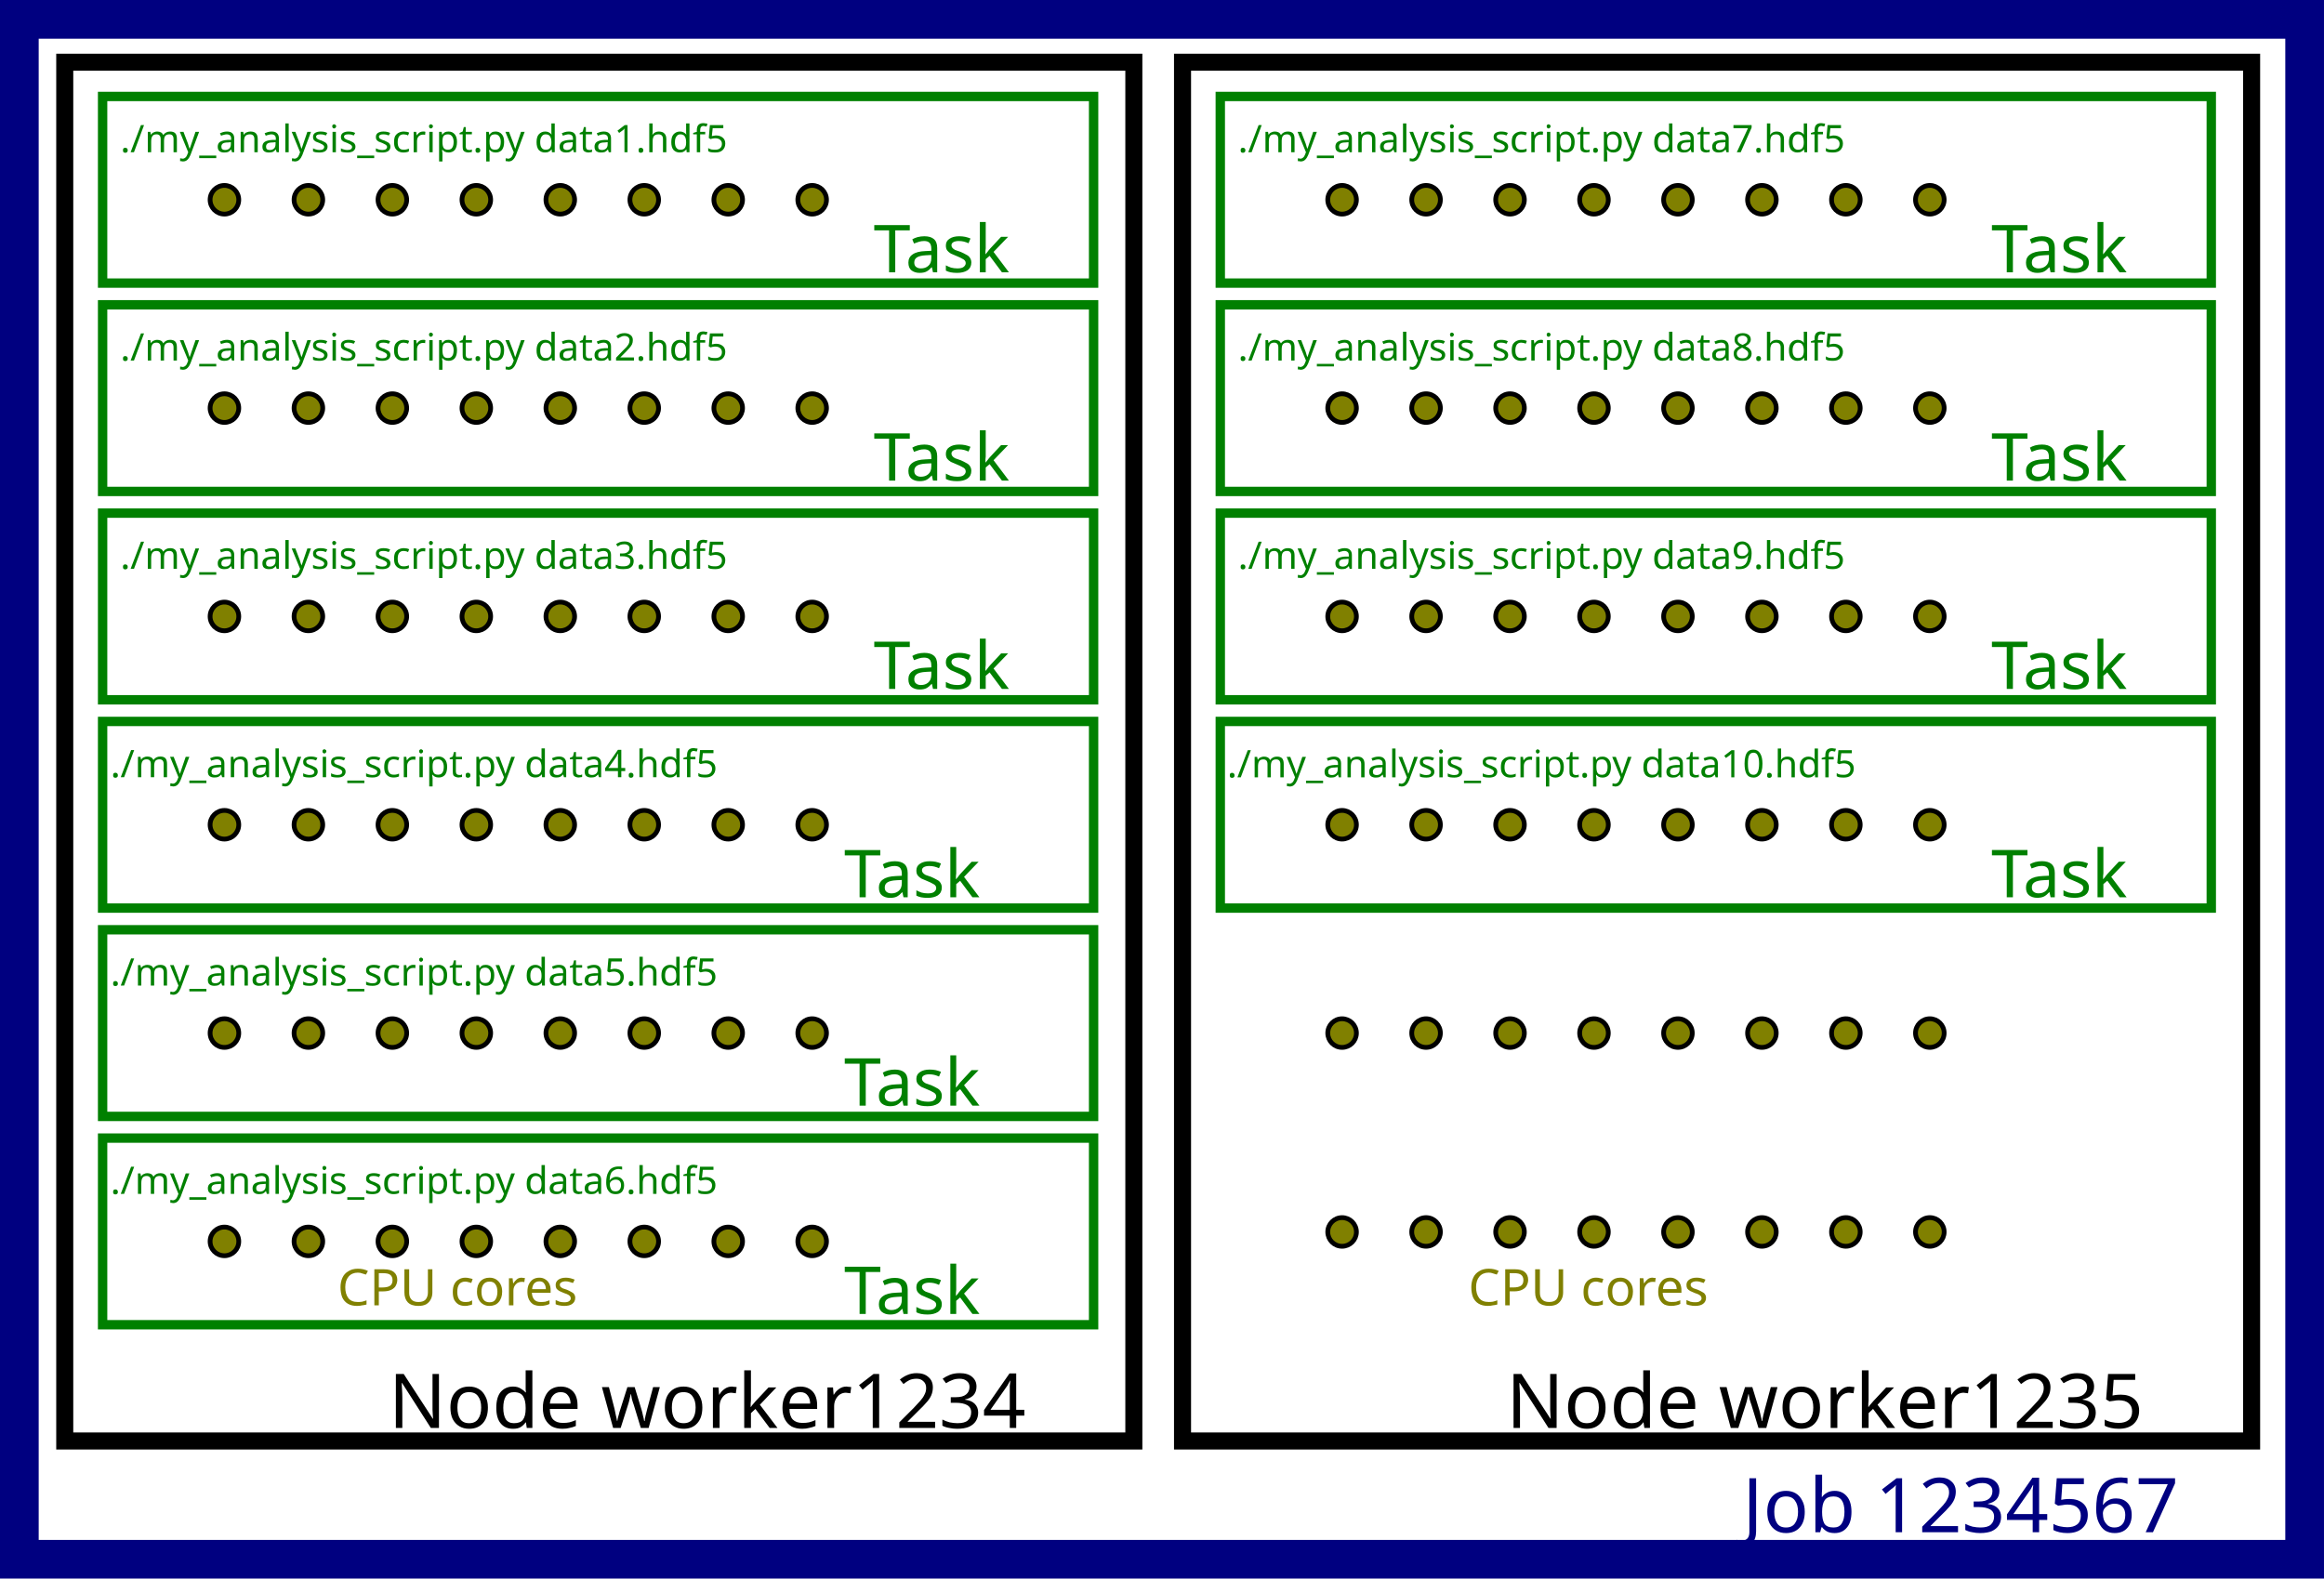
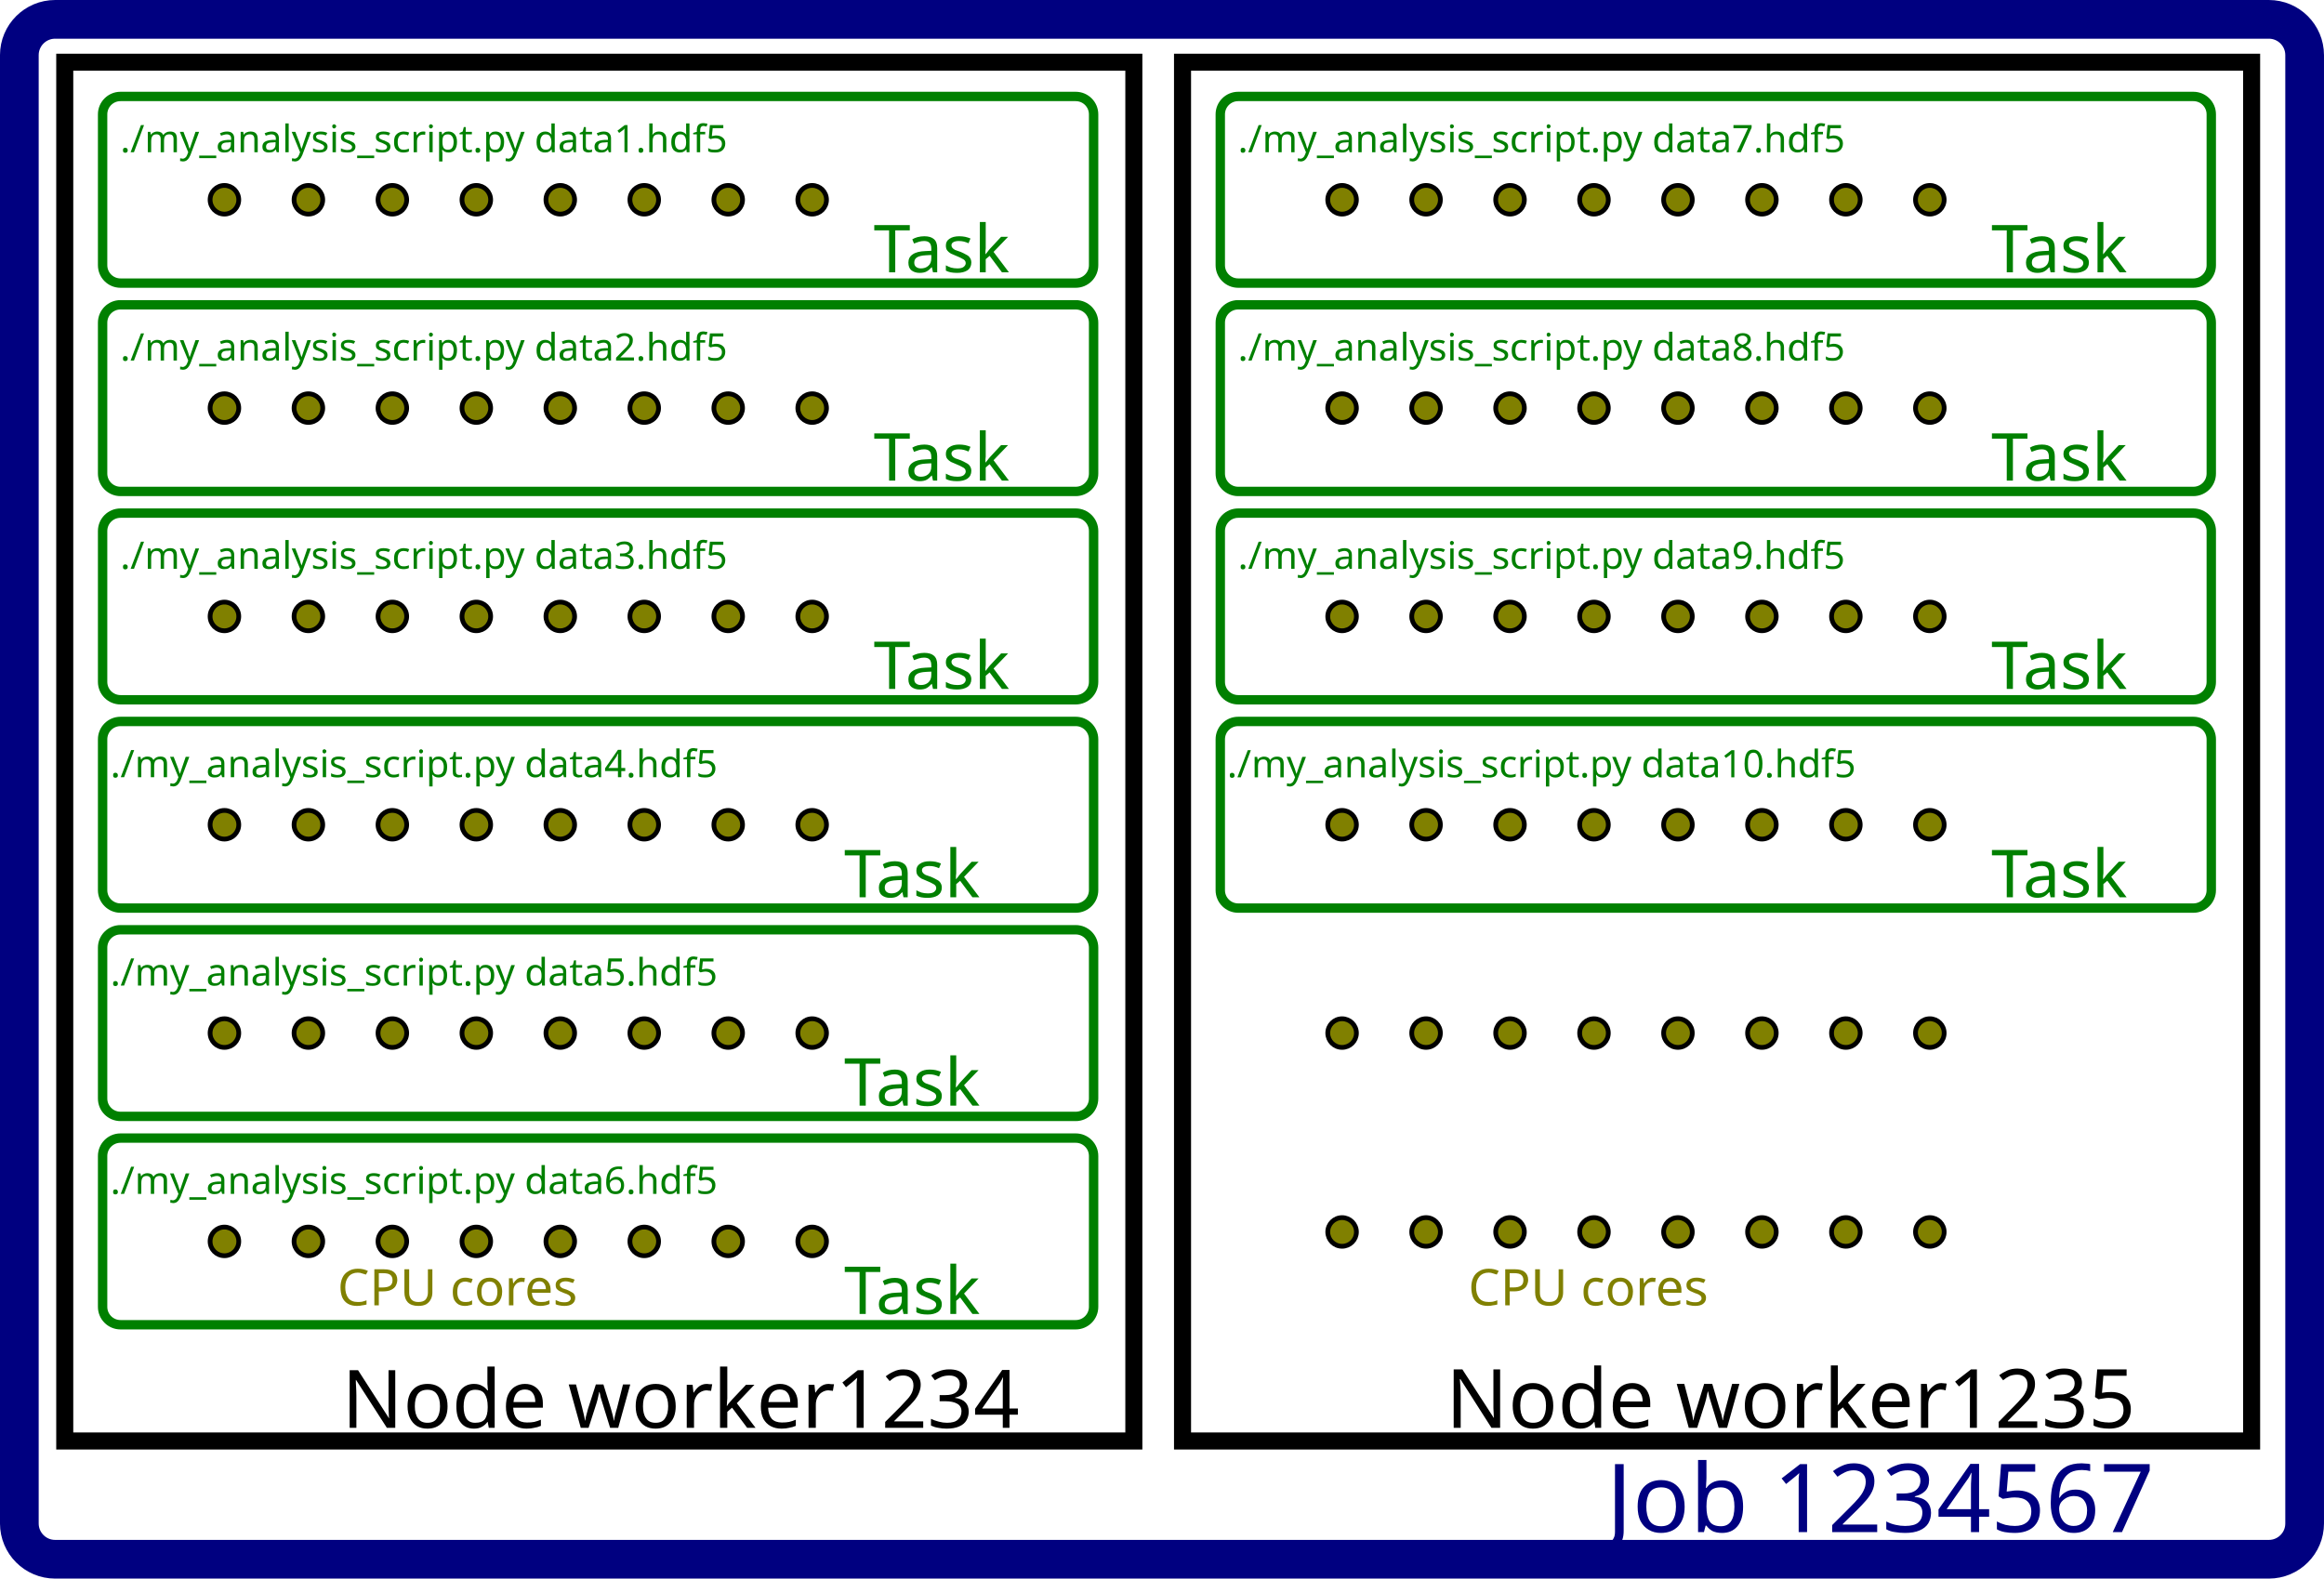
<svg xmlns="http://www.w3.org/2000/svg" xmlns:xlink="http://www.w3.org/1999/xlink" width="129.837mm" height="88.214mm" viewBox="0 0 129.837 88.214" version="1.1" id="svg7751">
  <defs id="defs7745">
    <marker orient="auto" refY="0" refX="0" id="Arrow2Mstart" style="overflow:visible">
      <path id="path3216" style="font-size:12px;fill-rule:evenodd;stroke-width:0.625;stroke-linejoin:round" d="M 8.719,4.034 -2.207,0.016 8.719,-4.002 c -1.745,2.372 -1.735,5.617 -6e-7,8.035 z" transform="scale(0.6)" />
    </marker>
    <marker orient="auto" refY="0" refX="0" id="Arrow2Mend" style="overflow:visible">
      <path id="path3219" style="font-size:12px;fill-rule:evenodd;stroke-width:0.625;stroke-linejoin:round" d="M 8.719,4.034 -2.207,0.016 8.719,-4.002 c -1.745,2.372 -1.735,5.617 -6e-7,8.035 z" transform="scale(-0.6)" />
    </marker>
    <marker orient="auto" refY="0" refX="0" id="marker7709" style="overflow:visible">
      <path id="path7707" style="font-size:12px;fill-rule:evenodd;stroke-width:0.625;stroke-linejoin:round" d="M 8.719,4.034 -2.207,0.016 8.719,-4.002 c -1.745,2.372 -1.735,5.617 -6e-7,8.035 z" transform="scale(0.6)" />
    </marker>
    <marker orient="auto" refY="0" refX="0" id="marker7713" style="overflow:visible">
      <path id="path7711" style="font-size:12px;fill-rule:evenodd;stroke-width:0.625;stroke-linejoin:round" d="M 8.719,4.034 -2.207,0.016 8.719,-4.002 c -1.745,2.372 -1.735,5.617 -6e-7,8.035 z" transform="scale(-0.6)" />
    </marker>
    <marker orient="auto" refY="0" refX="0" id="marker7717" style="overflow:visible">
      <path id="path7715" style="font-size:12px;fill-rule:evenodd;stroke-width:0.625;stroke-linejoin:round" d="M 8.719,4.034 -2.207,0.016 8.719,-4.002 c -1.745,2.372 -1.735,5.617 -6e-7,8.035 z" transform="scale(0.6)" />
    </marker>
    <marker orient="auto" refY="0" refX="0" id="marker7721" style="overflow:visible">
      <path id="path7719" style="font-size:12px;fill-rule:evenodd;stroke-width:0.625;stroke-linejoin:round" d="M 8.719,4.034 -2.207,0.016 8.719,-4.002 c -1.745,2.372 -1.735,5.617 -6e-7,8.035 z" transform="scale(-0.6)" />
    </marker>
    <marker orient="auto" refY="0" refX="0" id="marker7725" style="overflow:visible">
      <path id="path7723" style="font-size:12px;fill-rule:evenodd;stroke-width:0.625;stroke-linejoin:round" d="M 8.719,4.034 -2.207,0.016 8.719,-4.002 c -1.745,2.372 -1.735,5.617 -6e-7,8.035 z" transform="scale(0.6)" />
    </marker>
    <marker orient="auto" refY="0" refX="0" id="marker7729" style="overflow:visible">
      <path id="path7727" style="font-size:12px;fill-rule:evenodd;stroke-width:0.625;stroke-linejoin:round" d="M 8.719,4.034 -2.207,0.016 8.719,-4.002 c -1.745,2.372 -1.735,5.617 -6e-7,8.035 z" transform="scale(-0.6)" />
    </marker>
    <marker orient="auto" refY="0" refX="0" id="Arrow2Mstart-3" style="overflow:visible">
      <path id="path3216-6" style="font-size:12px;fill-rule:evenodd;stroke-width:0.625;stroke-linejoin:round" d="M 8.719,4.034 -2.207,0.016 8.719,-4.002 c -1.745,2.372 -1.735,5.617 -6e-7,8.035 z" transform="scale(0.6)" />
    </marker>
    <marker orient="auto" refY="0" refX="0" id="Arrow2Mend-7" style="overflow:visible">
      <path id="path3219-5" style="font-size:12px;fill-rule:evenodd;stroke-width:0.625;stroke-linejoin:round" d="M 8.719,4.034 -2.207,0.016 8.719,-4.002 c -1.745,2.372 -1.735,5.617 -6e-7,8.035 z" transform="scale(-0.6)" />
    </marker>
  </defs>
  <g id="layer1" transform="translate(-39.39053,-11.09472)">
    <rect y="14.571" x="43.008" height="77.05" width="59.728" id="rect8868" style="display:inline;overflow:visible;visibility:visible;fill:none;fill-opacity:1;fill-rule:evenodd;stroke:#000000;stroke-width:0.952;stroke-linecap:round;stroke-linejoin:miter;stroke-miterlimit:4;stroke-dasharray:none;stroke-dashoffset:0;stroke-opacity:1;marker:none;marker-start:none;marker-mid:none;marker-end:none;enable-background:accumulate" />
-     <text xml:space="preserve" style="font-size:4.233px;line-height:125%;font-family:sans-serif;-inkscape-font-specification:sans-serif;text-align:end;letter-spacing:0px;word-spacing:0px;text-anchor:end;fill:#000000;stroke:none;stroke-width:0.265px;stroke-linecap:butt;stroke-linejoin:miter;stroke-opacity:1" x="102.198" y="90.887" id="text788">
-       <tspan id="tspan786" x="102.198" y="90.887" style="text-align:end;text-anchor:end;fill:#000000;stroke:none;stroke-width:0.265px">Node worker1234</tspan>
-     </text>
-     <text xml:space="preserve" style="font-style:normal;font-variant:normal;font-weight:normal;font-stretch:normal;font-size:4.233px;line-height:0%;font-family:sans-serif;-inkscape-font-specification:Sans;text-align:end;writing-mode:lr-tb;text-anchor:end;fill:#000080;fill-opacity:1;stroke:none;stroke-width:0.265px;stroke-linecap:butt;stroke-linejoin:miter;stroke-opacity:1" x="166.612" y="96.719" id="text8856">
-       <tspan id="tspan8599" x="166.612" y="96.719" style="font-size:4.233px;line-height:1.25;font-family:sans-serif;text-align:end;text-anchor:end;stroke-width:0.265px">Job 1234567</tspan>
-     </text>
-     <rect rx="0" ry="0" style="font-size:11px;display:inline;overflow:visible;visibility:visible;fill:none;fill-opacity:1;fill-rule:evenodd;stroke:#000080;stroke-width:2.162;stroke-linecap:round;stroke-linejoin:miter;stroke-miterlimit:4;stroke-dasharray:none;stroke-dashoffset:0;stroke-opacity:1;marker:none;marker-start:none;marker-mid:none;marker-end:none;enable-background:accumulate" id="rect2336" width="127.675" height="86.052" x="40.471" y="12.176" />
-     <rect style="fill:none;stroke:#008000;stroke-width:0.524;stroke-linejoin:miter;stroke-miterlimit:4;stroke-dasharray:none" id="rect1766" width="55.365" height="10.43" x="45.123" y="16.485" />
+     <text xml:space="preserve" style="font-size:4.504px;line-height:125%;font-family:sans-serif;-inkscape-font-specification:sans-serif;text-align:end;letter-spacing:0px;word-spacing:0px;text-anchor:end;fill:#000000;stroke:none;stroke-width:0.281px;stroke-linecap:butt;stroke-linejoin:miter;stroke-opacity:1" x="102.206" y="90.884" id="text788">
+       <tspan id="tspan786" x="102.206" y="90.884" style="text-align:end;text-anchor:end;fill:#000000;stroke:none;stroke-width:0.281px">Node worker1234</tspan>
+     </text>
+     <text xml:space="preserve" style="font-style:normal;font-variant:normal;font-weight:normal;font-stretch:normal;font-size:5.318px;line-height:0%;font-family:sans-serif;-inkscape-font-specification:Sans;text-align:end;writing-mode:lr-tb;text-anchor:end;fill:#000080;fill-opacity:1;stroke:none;stroke-width:0.332px;stroke-linecap:butt;stroke-linejoin:miter;stroke-opacity:1" x="166.666" y="96.708" id="text8856">
+       <tspan id="tspan8599" x="166.666" y="96.708" style="font-size:5.318px;line-height:1.25;font-family:sans-serif;text-align:end;text-anchor:end;stroke-width:0.332px">Job 1234567</tspan>
+     </text>
+     <rect rx="2" ry="2" style="font-size:11px;display:inline;overflow:visible;visibility:visible;fill:none;fill-opacity:1;fill-rule:evenodd;stroke:#000080;stroke-width:2.162;stroke-linecap:round;stroke-linejoin:miter;stroke-miterlimit:4;stroke-dasharray:none;stroke-dashoffset:0;stroke-opacity:1;marker:none;marker-start:none;marker-mid:none;marker-end:none;enable-background:accumulate" id="rect2336" width="127.675" height="86.052" x="40.471" y="12.176" />
+     <rect style="fill:none;stroke:#008000;stroke-width:0.524;stroke-linejoin:miter;stroke-miterlimit:4;stroke-dasharray:none" id="rect1766" width="55.365" height="10.43" x="45.123" y="16.485" rx="1" ry="1" />
    <text id="text1770" y="26.31" x="99.923" style="font-style:normal;font-variant:normal;font-weight:normal;font-stretch:normal;font-size:3.175px;line-height:0%;font-family:sans-serif;-inkscape-font-specification:Sans;text-align:end;writing-mode:lr-tb;text-anchor:end;fill:#008000;fill-opacity:1;stroke:none;stroke-width:0.265px;stroke-linecap:butt;stroke-linejoin:miter;stroke-opacity:1" xml:space="preserve">
      <tspan y="26.31" x="99.923" id="tspan1768" style="font-size:3.704px;line-height:1.25;font-family:sans-serif;text-align:end;text-anchor:end;fill:#008000;stroke:none;stroke-width:0.265px">Task</tspan>
    </text>
    <text xml:space="preserve" style="font-size:2.117px;line-height:125%;font-family:sans-serif;-inkscape-font-specification:sans-serif;text-align:center;letter-spacing:0px;word-spacing:0px;text-anchor:middle;fill:#008000;stroke:none;stroke-width:0.265px;stroke-linecap:butt;stroke-linejoin:miter;stroke-opacity:1" x="64.443" y="19.603" id="text2326">
      <tspan id="tspan2324" x="64.443" y="19.603" style="font-size:2.117px;fill:#008000;stroke:none;stroke-width:0.265px">./my_analysis_script.py data1.hdf5</tspan>
    </text>
    <circle style="fill:#808000;stroke:#000000;stroke-width:0.266;stroke-linejoin:miter;stroke-miterlimit:4;stroke-dasharray:none" id="use2220" cx="51.929" cy="22.258" r="0.8" />
    <use x="0" y="0" xlink:href="#use2220" transform="translate(4.690822)" id="use410" width="100%" height="100%" />
    <use x="0" y="0" xlink:href="#use2220" transform="translate(9.381644)" id="use412" width="100%" height="100%" />
    <use x="0" y="0" xlink:href="#use2220" transform="translate(14.07247)" id="use414" width="100%" height="100%" />
    <use x="0" y="0" xlink:href="#use2220" transform="translate(18.76329)" id="use416" width="100%" height="100%" />
    <use x="0" y="0" xlink:href="#use2220" transform="translate(23.45411)" id="use418" width="100%" height="100%" />
    <use x="0" y="0" xlink:href="#use2220" transform="translate(28.14493)" id="use420" width="100%" height="100%" />
    <use x="0" y="0" xlink:href="#use2220" transform="translate(32.83576)" id="use422" width="100%" height="100%" />
-     <rect style="fill:none;stroke:#008000;stroke-width:0.524;stroke-linejoin:miter;stroke-miterlimit:4;stroke-dasharray:none" id="rect441" width="55.365" height="10.43" x="45.123" y="28.127" />
+     <rect style="fill:none;stroke:#008000;stroke-width:0.524;stroke-linejoin:miter;stroke-miterlimit:4;stroke-dasharray:none" id="rect441" width="55.365" height="10.43" x="45.123" y="28.127" rx="1" ry="1" />
    <text id="text445" y="37.952" x="99.923" style="font-style:normal;font-variant:normal;font-weight:normal;font-stretch:normal;font-size:3.175px;line-height:0%;font-family:sans-serif;-inkscape-font-specification:Sans;text-align:end;writing-mode:lr-tb;text-anchor:end;fill:#008000;fill-opacity:1;stroke:none;stroke-width:0.265px;stroke-linecap:butt;stroke-linejoin:miter;stroke-opacity:1" xml:space="preserve">
      <tspan y="37.952" x="99.923" id="tspan443" style="font-size:3.704px;line-height:1.25;font-family:sans-serif;text-align:end;text-anchor:end;fill:#008000;stroke:none;stroke-width:0.265px">Task</tspan>
    </text>
    <text xml:space="preserve" style="font-size:2.117px;line-height:125%;font-family:sans-serif;-inkscape-font-specification:sans-serif;text-align:center;letter-spacing:0px;word-spacing:0px;text-anchor:middle;fill:#008000;stroke:none;stroke-width:0.265px;stroke-linecap:butt;stroke-linejoin:miter;stroke-opacity:1" x="64.443" y="31.244" id="text449">
      <tspan id="tspan447" x="64.443" y="31.244" style="font-size:2.117px;fill:#008000;stroke:none;stroke-width:0.265px">./my_analysis_script.py data2.hdf5</tspan>
    </text>
    <circle style="fill:#808000;stroke:#000000;stroke-width:0.266;stroke-linejoin:miter;stroke-miterlimit:4;stroke-dasharray:none" id="circle451" cx="51.929" cy="33.9" r="0.8" />
    <use x="0" y="0" xlink:href="#use2220" transform="translate(4.690822,11.64167)" id="use457" width="100%" height="100%" />
    <use x="0" y="0" xlink:href="#use2220" transform="translate(9.381644,11.64167)" id="use459" width="100%" height="100%" />
    <use x="0" y="0" xlink:href="#use2220" transform="translate(14.07247,11.64167)" id="use461" width="100%" height="100%" />
    <use x="0" y="0" xlink:href="#use2220" transform="translate(18.76329,11.64167)" id="use463" width="100%" height="100%" />
    <use x="0" y="0" xlink:href="#use2220" transform="translate(23.45411,11.64167)" id="use465" width="100%" height="100%" />
    <use x="0" y="0" xlink:href="#use2220" transform="translate(28.14493,11.64167)" id="use467" width="100%" height="100%" />
    <use x="0" y="0" xlink:href="#use2220" transform="translate(32.83576,11.64167)" id="use469" width="100%" height="100%" />
-     <rect style="fill:none;stroke:#008000;stroke-width:0.524;stroke-linejoin:miter;stroke-miterlimit:4;stroke-dasharray:none" id="rect473" width="55.365" height="10.43" x="45.123" y="39.769" />
+     <rect style="fill:none;stroke:#008000;stroke-width:0.524;stroke-linejoin:miter;stroke-miterlimit:4;stroke-dasharray:none" id="rect473" width="55.365" height="10.43" x="45.123" y="39.769" rx="1" ry="1" />
    <text id="text477" y="49.593" x="99.923" style="font-style:normal;font-variant:normal;font-weight:normal;font-stretch:normal;font-size:3.175px;line-height:0%;font-family:sans-serif;-inkscape-font-specification:Sans;text-align:end;writing-mode:lr-tb;text-anchor:end;fill:#008000;fill-opacity:1;stroke:none;stroke-width:0.265px;stroke-linecap:butt;stroke-linejoin:miter;stroke-opacity:1" xml:space="preserve">
      <tspan y="49.593" x="99.923" id="tspan475" style="font-size:3.704px;line-height:1.25;font-family:sans-serif;text-align:end;text-anchor:end;fill:#008000;stroke:none;stroke-width:0.265px">Task</tspan>
    </text>
    <text xml:space="preserve" style="font-size:2.117px;line-height:125%;font-family:sans-serif;-inkscape-font-specification:sans-serif;text-align:center;letter-spacing:0px;word-spacing:0px;text-anchor:middle;fill:#008000;stroke:none;stroke-width:0.265px;stroke-linecap:butt;stroke-linejoin:miter;stroke-opacity:1" x="64.443" y="42.886" id="text481">
      <tspan id="tspan479" x="64.443" y="42.886" style="font-size:2.117px;fill:#008000;stroke:none;stroke-width:0.265px">./my_analysis_script.py data3.hdf5</tspan>
    </text>
    <circle style="fill:#808000;stroke:#000000;stroke-width:0.266;stroke-linejoin:miter;stroke-miterlimit:4;stroke-dasharray:none" id="circle483" cx="51.929" cy="45.542" r="0.8" />
    <use x="0" y="0" xlink:href="#use2220" transform="translate(4.690822,23.28334)" id="use489" width="100%" height="100%" />
    <use x="0" y="0" xlink:href="#use2220" transform="translate(9.381644,23.28334)" id="use491" width="100%" height="100%" />
    <use x="0" y="0" xlink:href="#use2220" transform="translate(14.07247,23.28334)" id="use493" width="100%" height="100%" />
    <use x="0" y="0" xlink:href="#use2220" transform="translate(18.76329,23.28334)" id="use495" width="100%" height="100%" />
    <use x="0" y="0" xlink:href="#use2220" transform="translate(23.45411,23.28334)" id="use497" width="100%" height="100%" />
    <use x="0" y="0" xlink:href="#use2220" transform="translate(28.14493,23.28334)" id="use499" width="100%" height="100%" />
    <use x="0" y="0" xlink:href="#use2220" transform="translate(32.83576,23.28334)" id="use501" width="100%" height="100%" />
    <g id="g535" transform="translate(0,34.92502)">
-       <rect style="fill:none;stroke:#008000;stroke-width:0.524;stroke-linejoin:miter;stroke-miterlimit:4;stroke-dasharray:none" id="rect505" width="55.365" height="10.43" x="45.123" y="16.485" />
+       <rect style="fill:none;stroke:#008000;stroke-width:0.524;stroke-linejoin:miter;stroke-miterlimit:4;stroke-dasharray:none" id="rect505" width="55.365" height="10.43" x="45.123" y="16.485" rx="1" ry="1" />
      <text id="text509" y="26.31" x="99.923" style="font-style:normal;font-variant:normal;font-weight:normal;font-stretch:normal;font-size:3.175px;line-height:0%;font-family:sans-serif;-inkscape-font-specification:Sans;text-align:end;writing-mode:lr-tb;text-anchor:end;fill:#008000;fill-opacity:1;stroke:none;stroke-width:0.265px;stroke-linecap:butt;stroke-linejoin:miter;stroke-opacity:1" xml:space="preserve">
        <tspan y="26.31" x="99.923" id="tspan507" style="font-size:3.704px;line-height:1.25;font-family:sans-serif;text-align:end;text-anchor:end;fill:#008000;stroke:none;stroke-width:0.265px">Task</tspan>
      </text>
      <text xml:space="preserve" style="font-size:2.117px;line-height:125%;font-family:sans-serif;-inkscape-font-specification:sans-serif;text-align:center;letter-spacing:0px;word-spacing:0px;text-anchor:middle;fill:#008000;stroke:none;stroke-width:0.265px;stroke-linecap:butt;stroke-linejoin:miter;stroke-opacity:1" x="64.443" y="19.603" id="text513">
        <tspan id="tspan511" x="64.443" y="19.603" style="font-size:2.117px;fill:#008000;stroke:none;stroke-width:0.265px">./my_analysis_script.py data4.hdf5</tspan>
      </text>
      <circle style="fill:#808000;stroke:#000000;stroke-width:0.266;stroke-linejoin:miter;stroke-miterlimit:4;stroke-dasharray:none" id="circle515" cx="51.929" cy="22.258" r="0.8" />
      <use x="0" y="0" xlink:href="#use2220" transform="translate(4.690822)" id="use521" width="100%" height="100%" />
      <use x="0" y="0" xlink:href="#use2220" transform="translate(9.381644)" id="use523" width="100%" height="100%" />
      <use x="0" y="0" xlink:href="#use2220" transform="translate(14.07247)" id="use525" width="100%" height="100%" />
      <use x="0" y="0" xlink:href="#use2220" transform="translate(18.76329)" id="use527" width="100%" height="100%" />
      <use x="0" y="0" xlink:href="#use2220" transform="translate(23.45411)" id="use529" width="100%" height="100%" />
      <use x="0" y="0" xlink:href="#use2220" transform="translate(28.14493)" id="use531" width="100%" height="100%" />
      <use x="0" y="0" xlink:href="#use2220" transform="translate(32.83576)" id="use533" width="100%" height="100%" />
    </g>
    <g id="g567" transform="translate(0,46.56669)">
-       <rect style="fill:none;stroke:#008000;stroke-width:0.524;stroke-linejoin:miter;stroke-miterlimit:4;stroke-dasharray:none" id="rect537" width="55.365" height="10.43" x="45.123" y="16.485" />
+       <rect style="fill:none;stroke:#008000;stroke-width:0.524;stroke-linejoin:miter;stroke-miterlimit:4;stroke-dasharray:none" id="rect537" width="55.365" height="10.43" x="45.123" y="16.485" rx="1" ry="1" />
      <text id="text541" y="26.31" x="99.923" style="font-style:normal;font-variant:normal;font-weight:normal;font-stretch:normal;font-size:3.175px;line-height:0%;font-family:sans-serif;-inkscape-font-specification:Sans;text-align:end;writing-mode:lr-tb;text-anchor:end;fill:#008000;fill-opacity:1;stroke:none;stroke-width:0.265px;stroke-linecap:butt;stroke-linejoin:miter;stroke-opacity:1" xml:space="preserve">
        <tspan y="26.31" x="99.923" id="tspan539" style="font-size:3.704px;line-height:1.25;font-family:sans-serif;text-align:end;text-anchor:end;fill:#008000;stroke:none;stroke-width:0.265px">Task</tspan>
      </text>
      <text xml:space="preserve" style="font-size:2.117px;line-height:125%;font-family:sans-serif;-inkscape-font-specification:sans-serif;text-align:center;letter-spacing:0px;word-spacing:0px;text-anchor:middle;fill:#008000;stroke:none;stroke-width:0.265px;stroke-linecap:butt;stroke-linejoin:miter;stroke-opacity:1" x="64.443" y="19.603" id="text545">
        <tspan id="tspan543" x="64.443" y="19.603" style="font-size:2.117px;fill:#008000;stroke:none;stroke-width:0.265px">./my_analysis_script.py data5.hdf5</tspan>
      </text>
      <circle style="fill:#808000;stroke:#000000;stroke-width:0.266;stroke-linejoin:miter;stroke-miterlimit:4;stroke-dasharray:none" id="circle547" cx="51.929" cy="22.258" r="0.8" />
      <use x="0" y="0" xlink:href="#use2220" transform="translate(4.690822)" id="use553" width="100%" height="100%" />
      <use x="0" y="0" xlink:href="#use2220" transform="translate(9.381644)" id="use555" width="100%" height="100%" />
      <use x="0" y="0" xlink:href="#use2220" transform="translate(14.07247)" id="use557" width="100%" height="100%" />
      <use x="0" y="0" xlink:href="#use2220" transform="translate(18.76329)" id="use559" width="100%" height="100%" />
      <use x="0" y="0" xlink:href="#use2220" transform="translate(23.45411)" id="use561" width="100%" height="100%" />
      <use x="0" y="0" xlink:href="#use2220" transform="translate(28.14493)" id="use563" width="100%" height="100%" />
      <use x="0" y="0" xlink:href="#use2220" transform="translate(32.83576)" id="use565" width="100%" height="100%" />
    </g>
    <g id="g599" transform="translate(0,58.20836)">
-       <rect style="fill:none;stroke:#008000;stroke-width:0.524;stroke-linejoin:miter;stroke-miterlimit:4;stroke-dasharray:none" id="rect569" width="55.365" height="10.43" x="45.123" y="16.485" />
+       <rect style="fill:none;stroke:#008000;stroke-width:0.524;stroke-linejoin:miter;stroke-miterlimit:4;stroke-dasharray:none" id="rect569" width="55.365" height="10.43" x="45.123" y="16.485" rx="1" ry="1" />
      <text id="text573" y="26.31" x="99.923" style="font-style:normal;font-variant:normal;font-weight:normal;font-stretch:normal;font-size:3.175px;line-height:0%;font-family:sans-serif;-inkscape-font-specification:Sans;text-align:end;writing-mode:lr-tb;text-anchor:end;fill:#008000;fill-opacity:1;stroke:none;stroke-width:0.265px;stroke-linecap:butt;stroke-linejoin:miter;stroke-opacity:1" xml:space="preserve">
        <tspan y="26.31" x="99.923" id="tspan571" style="font-size:3.704px;line-height:1.25;font-family:sans-serif;text-align:end;text-anchor:end;fill:#008000;stroke:none;stroke-width:0.265px">Task</tspan>
      </text>
      <text xml:space="preserve" style="font-size:2.117px;line-height:125%;font-family:sans-serif;-inkscape-font-specification:sans-serif;text-align:center;letter-spacing:0px;word-spacing:0px;text-anchor:middle;fill:#008000;stroke:none;stroke-width:0.265px;stroke-linecap:butt;stroke-linejoin:miter;stroke-opacity:1" x="64.443" y="19.603" id="text577">
        <tspan id="tspan575" x="64.443" y="19.603" style="font-size:2.117px;fill:#008000;stroke:none;stroke-width:0.265px">./my_analysis_script.py data6.hdf5</tspan>
      </text>
      <circle style="fill:#808000;stroke:#000000;stroke-width:0.266;stroke-linejoin:miter;stroke-miterlimit:4;stroke-dasharray:none" id="circle579" cx="51.929" cy="22.258" r="0.8" />
      <text xml:space="preserve" style="font-size:2.822px;line-height:125%;font-family:sans-serif;-inkscape-font-specification:sans-serif;text-align:center;letter-spacing:0px;word-spacing:0px;text-anchor:middle;fill:#808000;stroke:none;stroke-width:0.265px;stroke-linecap:butt;stroke-linejoin:miter;stroke-opacity:1" x="67.511" y="25.832" id="text583">
        <tspan id="tspan581" x="67.511" y="25.832" style="font-size:2.822px;fill:#808000;stroke:none;stroke-width:0.265px">CPU cores</tspan>
      </text>
      <use x="0" y="0" xlink:href="#use2220" transform="translate(4.690822)" id="use585" width="100%" height="100%" />
      <use x="0" y="0" xlink:href="#use2220" transform="translate(9.381644)" id="use587" width="100%" height="100%" />
      <use x="0" y="0" xlink:href="#use2220" transform="translate(14.07247)" id="use589" width="100%" height="100%" />
      <use x="0" y="0" xlink:href="#use2220" transform="translate(18.76329)" id="use591" width="100%" height="100%" />
      <use x="0" y="0" xlink:href="#use2220" transform="translate(23.45411)" id="use593" width="100%" height="100%" />
      <use x="0" y="0" xlink:href="#use2220" transform="translate(28.14493)" id="use595" width="100%" height="100%" />
      <use x="0" y="0" xlink:href="#use2220" transform="translate(32.83576)" id="use597" width="100%" height="100%" />
    </g>
    <rect y="14.571" x="105.456" height="77.05" width="59.728" id="rect601" style="display:inline;overflow:visible;visibility:visible;fill:none;fill-opacity:1;fill-rule:evenodd;stroke:#000000;stroke-width:0.952;stroke-linecap:round;stroke-linejoin:miter;stroke-miterlimit:4;stroke-dasharray:none;stroke-dashoffset:0;stroke-opacity:1;marker:none;marker-start:none;marker-mid:none;marker-end:none;enable-background:accumulate" />
-     <text xml:space="preserve" style="font-size:4.233px;line-height:125%;font-family:sans-serif;-inkscape-font-specification:sans-serif;text-align:end;letter-spacing:0px;word-spacing:0px;text-anchor:end;fill:#000000;stroke:none;stroke-width:0.265px;stroke-linecap:butt;stroke-linejoin:miter;stroke-opacity:1" x="164.639" y="90.887" id="text605">
-       <tspan id="tspan603" x="164.639" y="90.887" style="text-align:end;text-anchor:end;fill:#000000;stroke:none;stroke-width:0.265px">Node worker1235</tspan>
-     </text>
-     <rect style="fill:none;stroke:#008000;stroke-width:0.524;stroke-linejoin:miter;stroke-miterlimit:4;stroke-dasharray:none" id="rect607" width="55.365" height="10.43" x="107.565" y="16.485" />
+     <text xml:space="preserve" style="font-size:4.583px;line-height:125%;font-family:sans-serif;-inkscape-font-specification:sans-serif;text-align:end;letter-spacing:0px;word-spacing:0px;text-anchor:end;fill:#000000;stroke:none;stroke-width:0.286px;stroke-linecap:butt;stroke-linejoin:miter;stroke-opacity:1" x="164.654" y="90.883" id="text605">
+       <tspan id="tspan603" x="164.654" y="90.883" style="text-align:end;text-anchor:end;fill:#000000;stroke:none;stroke-width:0.286px">Node worker1235</tspan>
+     </text>
+     <rect style="fill:none;stroke:#008000;stroke-width:0.524;stroke-linejoin:miter;stroke-miterlimit:4;stroke-dasharray:none" id="rect607" width="55.365" height="10.43" x="107.565" y="16.485" rx="1" ry="1" />
    <text id="text611" y="26.31" x="162.364" style="font-style:normal;font-variant:normal;font-weight:normal;font-stretch:normal;font-size:3.175px;line-height:0%;font-family:sans-serif;-inkscape-font-specification:Sans;text-align:end;writing-mode:lr-tb;text-anchor:end;fill:#008000;fill-opacity:1;stroke:none;stroke-width:0.265px;stroke-linecap:butt;stroke-linejoin:miter;stroke-opacity:1" xml:space="preserve">
      <tspan y="26.31" x="162.364" id="tspan609" style="font-size:3.704px;line-height:1.25;font-family:sans-serif;text-align:end;text-anchor:end;fill:#008000;stroke:none;stroke-width:0.265px">Task</tspan>
    </text>
    <text xml:space="preserve" style="font-size:2.117px;line-height:125%;font-family:sans-serif;-inkscape-font-specification:sans-serif;text-align:center;letter-spacing:0px;word-spacing:0px;text-anchor:middle;fill:#008000;stroke:none;stroke-width:0.265px;stroke-linecap:butt;stroke-linejoin:miter;stroke-opacity:1" x="126.885" y="19.603" id="text615">
      <tspan id="tspan613" x="126.885" y="19.603" style="font-size:2.117px;fill:#008000;stroke:none;stroke-width:0.265px">./my_analysis_script.py data7.hdf5</tspan>
    </text>
    <circle style="fill:#808000;stroke:#000000;stroke-width:0.266;stroke-linejoin:miter;stroke-miterlimit:4;stroke-dasharray:none" id="circle617" cx="114.37" cy="22.258" r="0.8" />
    <use x="0" y="0" xlink:href="#use2220" transform="translate(67.13252)" id="use623" width="100%" height="100%" />
    <use x="0" y="0" xlink:href="#use2220" transform="translate(71.82334)" id="use625" width="100%" height="100%" />
    <use x="0" y="0" xlink:href="#use2220" transform="translate(76.51416)" id="use627" width="100%" height="100%" />
    <use x="0" y="0" xlink:href="#use2220" transform="translate(81.20498)" id="use629" width="100%" height="100%" />
    <use x="0" y="0" xlink:href="#use2220" transform="translate(85.89581)" id="use631" width="100%" height="100%" />
    <use x="0" y="0" xlink:href="#use2220" transform="translate(90.58663)" id="use633" width="100%" height="100%" />
    <use x="0" y="0" xlink:href="#use2220" transform="translate(95.27745)" id="use635" width="100%" height="100%" />
-     <rect style="fill:none;stroke:#008000;stroke-width:0.524;stroke-linejoin:miter;stroke-miterlimit:4;stroke-dasharray:none" id="rect639" width="55.365" height="10.43" x="107.565" y="28.127" />
+     <rect style="fill:none;stroke:#008000;stroke-width:0.524;stroke-linejoin:miter;stroke-miterlimit:4;stroke-dasharray:none" id="rect639" width="55.365" height="10.43" x="107.565" y="28.127" rx="1" ry="1" />
    <text id="text643" y="37.952" x="162.364" style="font-style:normal;font-variant:normal;font-weight:normal;font-stretch:normal;font-size:3.175px;line-height:0%;font-family:sans-serif;-inkscape-font-specification:Sans;text-align:end;writing-mode:lr-tb;text-anchor:end;fill:#008000;fill-opacity:1;stroke:none;stroke-width:0.265px;stroke-linecap:butt;stroke-linejoin:miter;stroke-opacity:1" xml:space="preserve">
      <tspan y="37.952" x="162.364" id="tspan641" style="font-size:3.704px;line-height:1.25;font-family:sans-serif;text-align:end;text-anchor:end;fill:#008000;stroke:none;stroke-width:0.265px">Task</tspan>
    </text>
    <text xml:space="preserve" style="font-size:2.117px;line-height:125%;font-family:sans-serif;-inkscape-font-specification:sans-serif;text-align:center;letter-spacing:0px;word-spacing:0px;text-anchor:middle;fill:#008000;stroke:none;stroke-width:0.265px;stroke-linecap:butt;stroke-linejoin:miter;stroke-opacity:1" x="126.885" y="31.244" id="text647">
      <tspan id="tspan645" x="126.885" y="31.244" style="font-size:2.117px;fill:#008000;stroke:none;stroke-width:0.265px">./my_analysis_script.py data8.hdf5</tspan>
    </text>
    <circle style="fill:#808000;stroke:#000000;stroke-width:0.266;stroke-linejoin:miter;stroke-miterlimit:4;stroke-dasharray:none" id="circle649" cx="114.37" cy="33.9" r="0.8" />
    <use x="0" y="0" xlink:href="#use2220" transform="translate(67.13252,11.64167)" id="use655" width="100%" height="100%" />
    <use x="0" y="0" xlink:href="#use2220" transform="translate(71.82334,11.64167)" id="use657" width="100%" height="100%" />
    <use x="0" y="0" xlink:href="#use2220" transform="translate(76.51416,11.64167)" id="use659" width="100%" height="100%" />
    <use x="0" y="0" xlink:href="#use2220" transform="translate(81.20498,11.64167)" id="use661" width="100%" height="100%" />
    <use x="0" y="0" xlink:href="#use2220" transform="translate(85.89581,11.64167)" id="use663" width="100%" height="100%" />
    <use x="0" y="0" xlink:href="#use2220" transform="translate(90.58663,11.64167)" id="use665" width="100%" height="100%" />
    <use x="0" y="0" xlink:href="#use2220" transform="translate(95.27745,11.64167)" id="use667" width="100%" height="100%" />
-     <rect style="fill:none;stroke:#008000;stroke-width:0.524;stroke-linejoin:miter;stroke-miterlimit:4;stroke-dasharray:none" id="rect671" width="55.365" height="10.43" x="107.565" y="39.769" />
+     <rect style="fill:none;stroke:#008000;stroke-width:0.524;stroke-linejoin:miter;stroke-miterlimit:4;stroke-dasharray:none" id="rect671" width="55.365" height="10.43" x="107.565" y="39.769" rx="1" ry="1" />
    <text id="text675" y="49.593" x="162.364" style="font-style:normal;font-variant:normal;font-weight:normal;font-stretch:normal;font-size:3.175px;line-height:0%;font-family:sans-serif;-inkscape-font-specification:Sans;text-align:end;writing-mode:lr-tb;text-anchor:end;fill:#008000;fill-opacity:1;stroke:none;stroke-width:0.265px;stroke-linecap:butt;stroke-linejoin:miter;stroke-opacity:1" xml:space="preserve">
      <tspan y="49.593" x="162.364" id="tspan673" style="font-size:3.704px;line-height:1.25;font-family:sans-serif;text-align:end;text-anchor:end;fill:#008000;stroke:none;stroke-width:0.265px">Task</tspan>
    </text>
    <text xml:space="preserve" style="font-size:2.117px;line-height:125%;font-family:sans-serif;-inkscape-font-specification:sans-serif;text-align:center;letter-spacing:0px;word-spacing:0px;text-anchor:middle;fill:#008000;stroke:none;stroke-width:0.265px;stroke-linecap:butt;stroke-linejoin:miter;stroke-opacity:1" x="126.885" y="42.886" id="text679">
      <tspan id="tspan677" x="126.885" y="42.886" style="font-size:2.117px;fill:#008000;stroke:none;stroke-width:0.265px">./my_analysis_script.py data9.hdf5</tspan>
    </text>
    <circle style="fill:#808000;stroke:#000000;stroke-width:0.266;stroke-linejoin:miter;stroke-miterlimit:4;stroke-dasharray:none" id="circle681" cx="114.37" cy="45.542" r="0.8" />
    <use x="0" y="0" xlink:href="#use2220" transform="translate(67.13252,23.28334)" id="use687" width="100%" height="100%" />
    <use x="0" y="0" xlink:href="#use2220" transform="translate(71.82334,23.28334)" id="use689" width="100%" height="100%" />
    <use x="0" y="0" xlink:href="#use2220" transform="translate(76.51416,23.28334)" id="use691" width="100%" height="100%" />
    <use x="0" y="0" xlink:href="#use2220" transform="translate(81.20498,23.28334)" id="use693" width="100%" height="100%" />
    <use x="0" y="0" xlink:href="#use2220" transform="translate(85.89581,23.28334)" id="use695" width="100%" height="100%" />
    <use x="0" y="0" xlink:href="#use2220" transform="translate(90.58663,23.28334)" id="use697" width="100%" height="100%" />
    <use x="0" y="0" xlink:href="#use2220" transform="translate(95.27745,23.28334)" id="use699" width="100%" height="100%" />
-     <rect style="fill:none;stroke:#008000;stroke-width:0.524;stroke-linejoin:miter;stroke-miterlimit:4;stroke-dasharray:none" id="rect703" width="55.365" height="10.43" x="107.565" y="51.41" />
+     <rect style="fill:none;stroke:#008000;stroke-width:0.524;stroke-linejoin:miter;stroke-miterlimit:4;stroke-dasharray:none" id="rect703" width="55.365" height="10.43" x="107.565" y="51.41" rx="1" ry="1" />
    <text id="text707" y="61.235" x="162.364" style="font-style:normal;font-variant:normal;font-weight:normal;font-stretch:normal;font-size:3.175px;line-height:0%;font-family:sans-serif;-inkscape-font-specification:Sans;text-align:end;writing-mode:lr-tb;text-anchor:end;fill:#008000;fill-opacity:1;stroke:none;stroke-width:0.265px;stroke-linecap:butt;stroke-linejoin:miter;stroke-opacity:1" xml:space="preserve">
      <tspan y="61.235" x="162.364" id="tspan705" style="font-size:3.704px;line-height:1.25;font-family:sans-serif;text-align:end;text-anchor:end;fill:#008000;stroke:none;stroke-width:0.265px">Task</tspan>
    </text>
    <text xml:space="preserve" style="font-size:2.117px;line-height:125%;font-family:sans-serif;-inkscape-font-specification:sans-serif;text-align:center;letter-spacing:0px;word-spacing:0px;text-anchor:middle;fill:#008000;stroke:none;stroke-width:0.265px;stroke-linecap:butt;stroke-linejoin:miter;stroke-opacity:1" x="126.885" y="54.528" id="text711">
      <tspan id="tspan709" x="126.885" y="54.528" style="font-size:2.117px;fill:#008000;stroke:none;stroke-width:0.265px">./my_analysis_script.py data10.hdf5</tspan>
    </text>
    <circle style="fill:#808000;stroke:#000000;stroke-width:0.266;stroke-linejoin:miter;stroke-miterlimit:4;stroke-dasharray:none" id="circle713" cx="114.37" cy="57.183" r="0.8" />
    <use x="0" y="0" xlink:href="#use2220" transform="translate(67.13252,34.92502)" id="use719" width="100%" height="100%" />
    <use x="0" y="0" xlink:href="#use2220" transform="translate(71.82334,34.92502)" id="use721" width="100%" height="100%" />
    <use x="0" y="0" xlink:href="#use2220" transform="translate(76.51416,34.92502)" id="use723" width="100%" height="100%" />
    <use x="0" y="0" xlink:href="#use2220" transform="translate(81.20498,34.92502)" id="use725" width="100%" height="100%" />
    <use x="0" y="0" xlink:href="#use2220" transform="translate(85.89581,34.92502)" id="use727" width="100%" height="100%" />
    <use x="0" y="0" xlink:href="#use2220" transform="translate(90.58663,34.92502)" id="use729" width="100%" height="100%" />
    <use x="0" y="0" xlink:href="#use2220" transform="translate(95.27745,34.92502)" id="use731" width="100%" height="100%" />
    <circle style="fill:#808000;stroke:#000000;stroke-width:0.266;stroke-linejoin:miter;stroke-miterlimit:4;stroke-dasharray:none" id="circle1126" cx="114.37" cy="68.825" r="0.8" />
    <use x="0" y="0" xlink:href="#use2220" transform="translate(67.13252,46.56669)" id="use1128" width="100%" height="100%" />
    <use x="0" y="0" xlink:href="#use2220" transform="translate(71.82334,46.56669)" id="use1130" width="100%" height="100%" />
    <use x="0" y="0" xlink:href="#use2220" transform="translate(76.51416,46.56669)" id="use1132" width="100%" height="100%" />
    <use x="0" y="0" xlink:href="#use2220" transform="translate(81.20498,46.56669)" id="use1134" width="100%" height="100%" />
    <use x="0" y="0" xlink:href="#use2220" transform="translate(85.89581,46.56669)" id="use1136" width="100%" height="100%" />
    <use x="0" y="0" xlink:href="#use2220" transform="translate(90.58663,46.56669)" id="use1138" width="100%" height="100%" />
    <use x="0" y="0" xlink:href="#use2220" transform="translate(95.27745,46.56669)" id="use1140" width="100%" height="100%" />
    <circle style="fill:#808000;stroke:#000000;stroke-width:0.266;stroke-linejoin:miter;stroke-miterlimit:4;stroke-dasharray:none" id="circle1142" cx="114.37" cy="79.938" r="0.8" />
    <use x="0" y="0" xlink:href="#use2220" transform="translate(67.13252,57.6792)" id="use1144" width="100%" height="100%" />
    <use x="0" y="0" xlink:href="#use2220" transform="translate(71.82334,57.6792)" id="use1146" width="100%" height="100%" />
    <use x="0" y="0" xlink:href="#use2220" transform="translate(76.51416,57.6792)" id="use1148" width="100%" height="100%" />
    <use x="0" y="0" xlink:href="#use2220" transform="translate(81.20498,57.6792)" id="use1150" width="100%" height="100%" />
    <use x="0" y="0" xlink:href="#use2220" transform="translate(85.89581,57.6792)" id="use1152" width="100%" height="100%" />
    <use x="0" y="0" xlink:href="#use2220" transform="translate(90.58663,57.6792)" id="use1154" width="100%" height="100%" />
    <use x="0" y="0" xlink:href="#use2220" transform="translate(95.27745,57.6792)" id="use1156" width="100%" height="100%" />
    <text xml:space="preserve" style="font-size:2.822px;line-height:125%;font-family:sans-serif;-inkscape-font-specification:sans-serif;text-align:center;letter-spacing:0px;word-spacing:0px;text-anchor:middle;fill:#808000;stroke:none;stroke-width:0.265px;stroke-linecap:butt;stroke-linejoin:miter;stroke-opacity:1" x="129.953" y="84.04" id="text1160">
      <tspan id="tspan1158" x="129.953" y="84.04" style="font-size:2.822px;fill:#808000;stroke:none;stroke-width:0.265px">CPU cores</tspan>
    </text>
  </g>
</svg>
